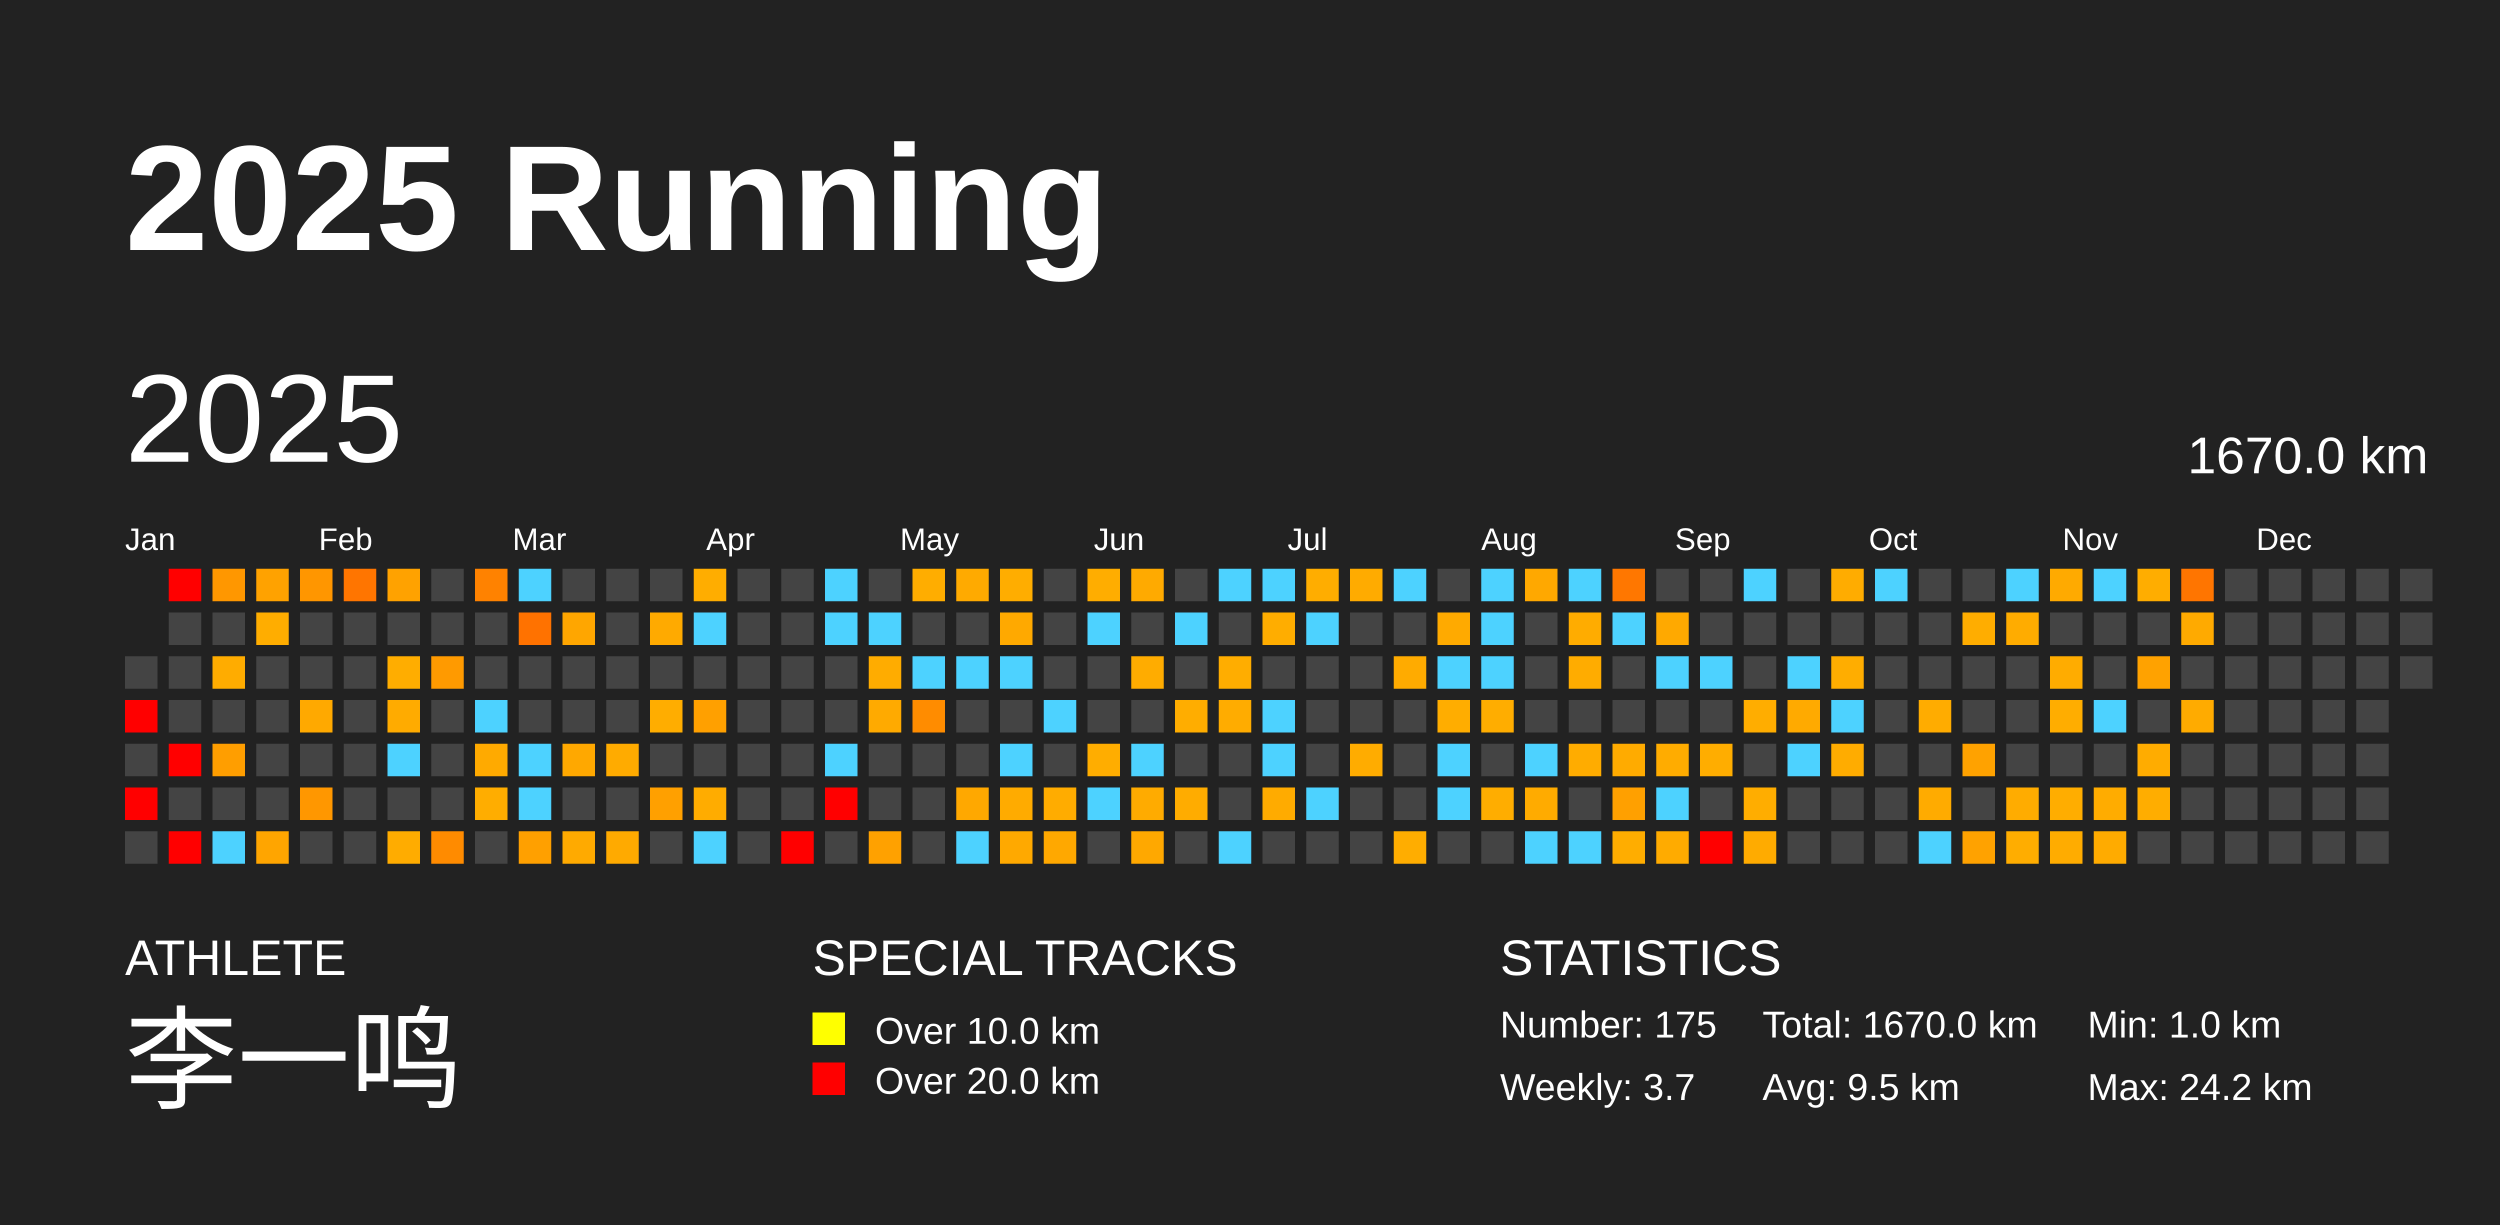
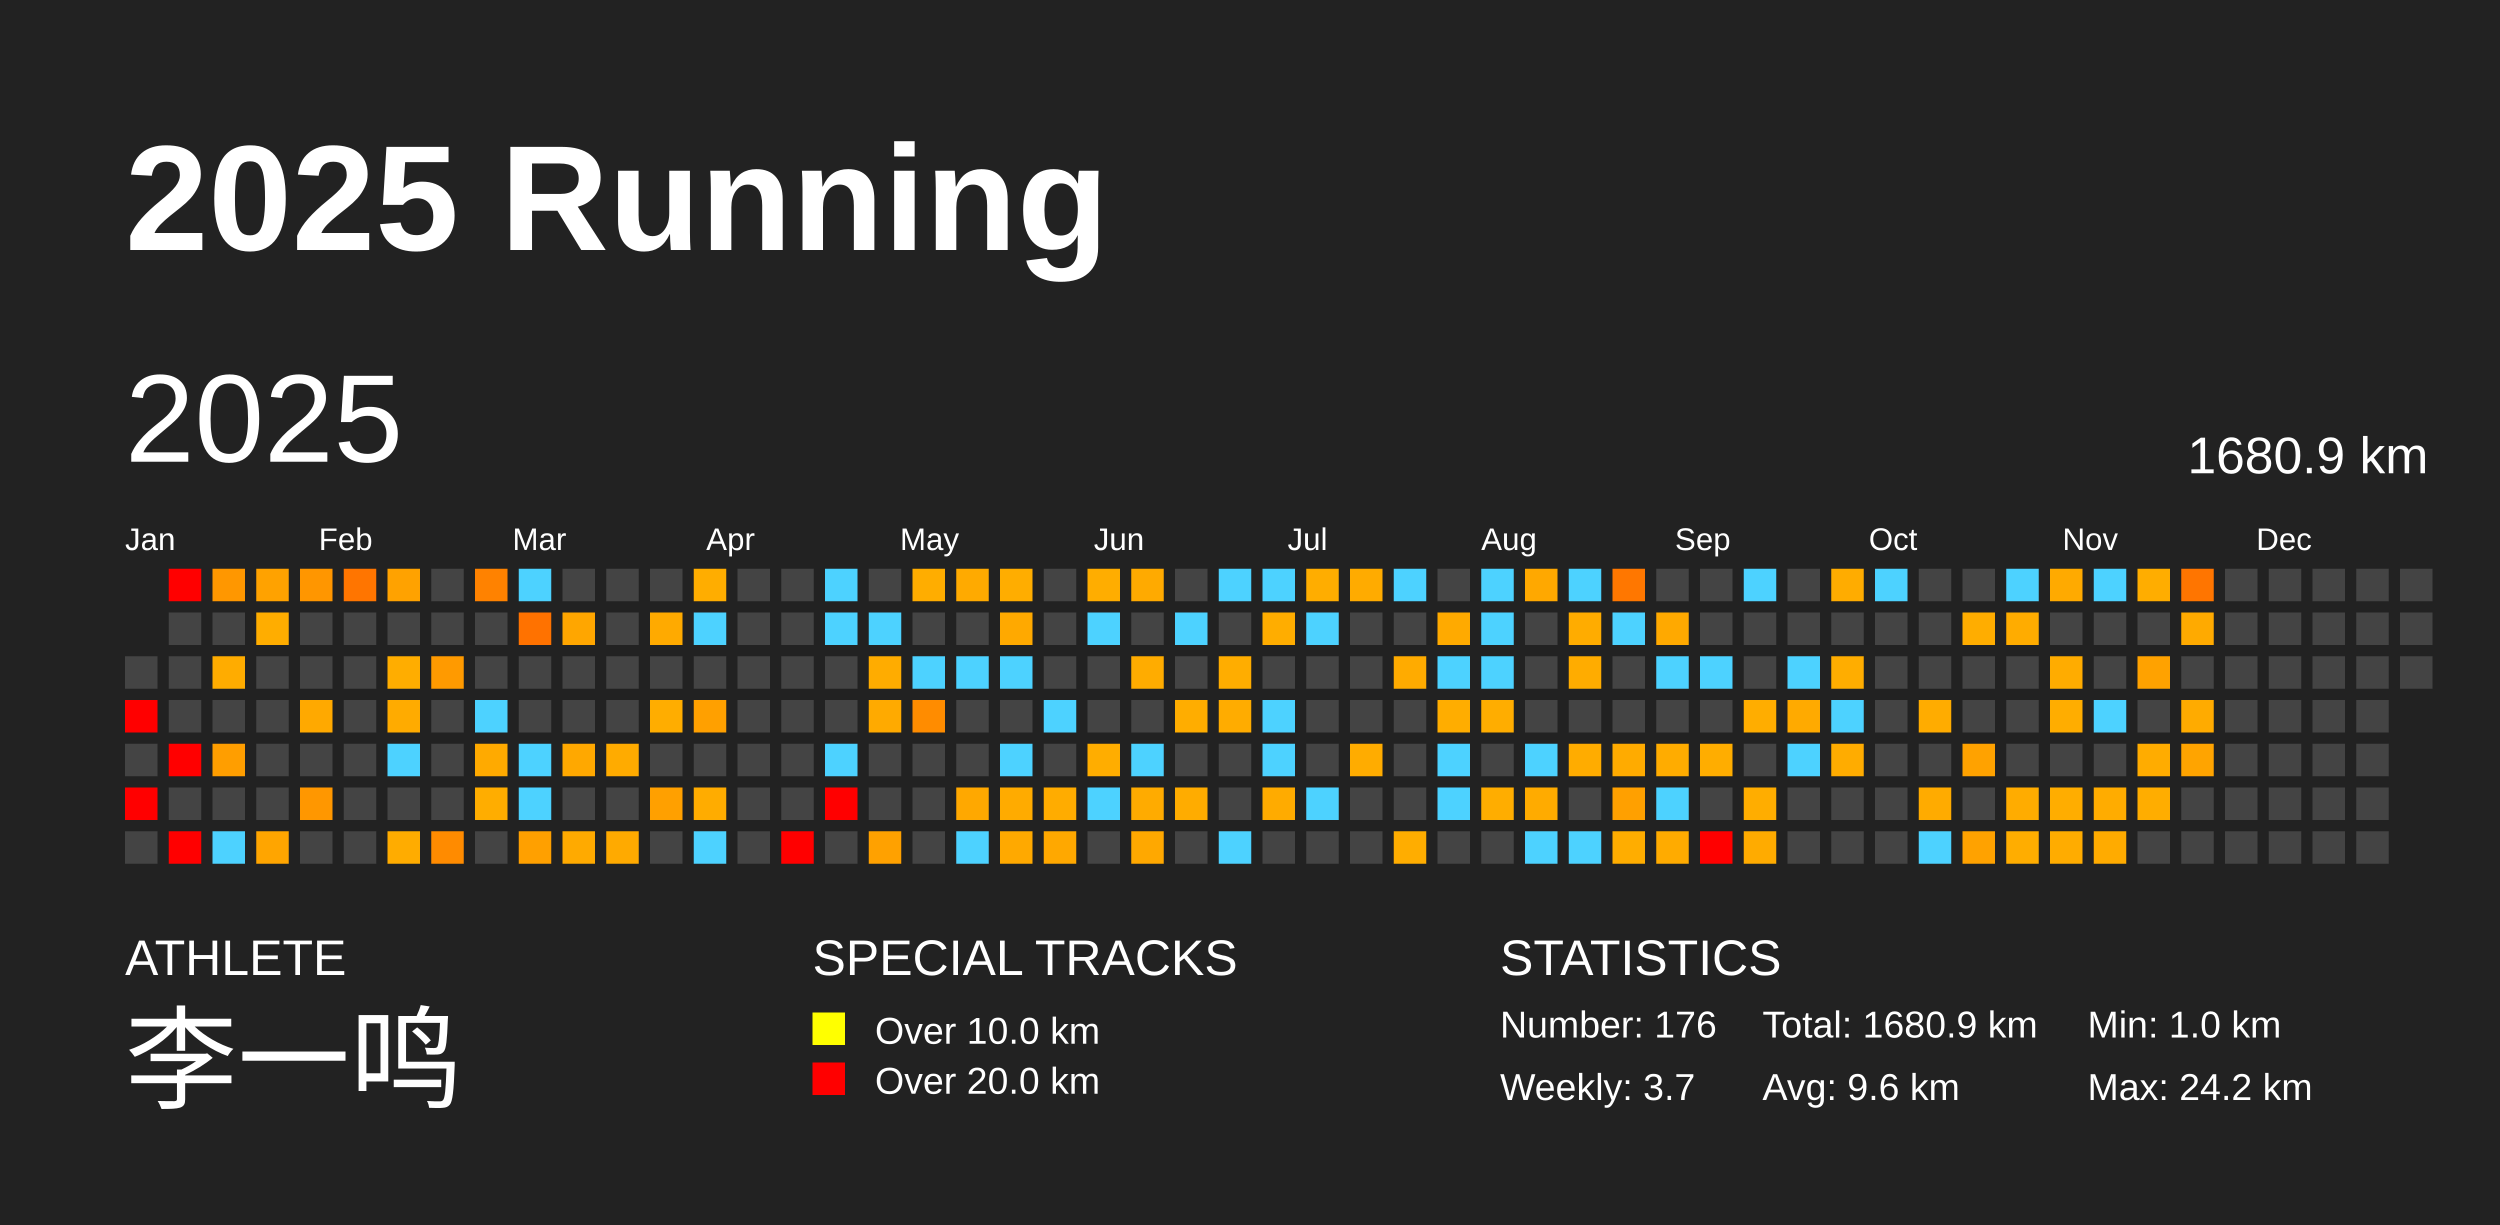
<svg xmlns="http://www.w3.org/2000/svg" baseProfile="full" height="98mm" version="1.1" viewBox="0,0,200,98" width="200mm">
  <defs />
  <rect fill="#222222" height="98" width="200" x="0" y="0" />
  <text fill="#FFFFFF" style="font-size:12px; font-family:Arial; font-weight:bold;" x="10" y="20">2025 Running</text>
  <text fill="#FFFFFF" style="font-size:4px; font-family:Arial" x="10" y="78">ATHLETE</text>
  <text fill="#FFFFFF" style="font-size:9px; font-family:Arial" x="10" y="88">李一鸣</text>
  <text fill="#FFFFFF" style="font-size:4px; font-family:Arial" x="65" y="78">SPECIAL TRACKS</text>
  <rect fill="yellow" height="2.6" width="2.6" x="65" y="81" />
  <text fill="#FFFFFF" style="font-size:3px; font-family:Arial" x="70" y="83.5">Over 10.0 km</text>
  <rect fill="red" height="2.6" width="2.6" x="65" y="85" />
  <text fill="#FFFFFF" style="font-size:3px; font-family:Arial" x="70" y="87.5">Over 20.0 km</text>
  <text fill="#FFFFFF" style="font-size:4px; font-family:Arial" x="120" y="78">STATISTICS</text>
-   <text fill="#FFFFFF" style="font-size:3px; font-family:Arial" x="120" y="83">Number: 175</text>
+   <text fill="#FFFFFF" style="font-size:3px; font-family:Arial" x="120" y="83">Number: 176</text>
  <text fill="#FFFFFF" style="font-size:3px; font-family:Arial" x="120" y="88">Weekly: 3.7</text>
-   <text fill="#FFFFFF" style="font-size:3px; font-family:Arial" x="141" y="83">Total: 1670.0 km</text>
-   <text fill="#FFFFFF" style="font-size:3px; font-family:Arial" x="141" y="88">Avg: 9.5 km</text>
+   <text fill="#FFFFFF" style="font-size:3px; font-family:Arial" x="141" y="83">Total: 1680.9 km</text>
+   <text fill="#FFFFFF" style="font-size:3px; font-family:Arial" x="141" y="88">Avg: 9.6 km</text>
  <text fill="#FFFFFF" style="font-size:3px; font-family:Arial" x="167" y="83">Min: 1.0 km</text>
  <text fill="#FFFFFF" style="font-size:3px; font-family:Arial" x="167" y="88">Max: 24.2 km</text>
  <text dominant-baseline="hanging" fill="#FFFFFF" style="font-size:10.0px; font-family:Arial;" x="10" y="30">2025</text>
-   <text dominant-baseline="hanging" fill="#FFFFFF" style="font-size:4.125px; font-family:Arial;" x="175" y="35">1670.0 km</text>
+   <text dominant-baseline="hanging" fill="#FFFFFF" style="font-size:4.125px; font-family:Arial;" x="175" y="35">1680.9 km</text>
  <text fill="#FFFFFF" style="font-size:2.5px; font-family:Arial" x="10.0" y="44">Jan</text>
  <text fill="#FFFFFF" style="font-size:2.5px; font-family:Arial" x="25.5" y="44">Feb</text>
  <text fill="#FFFFFF" style="font-size:2.5px; font-family:Arial" x="41.0" y="44">Mar</text>
  <text fill="#FFFFFF" style="font-size:2.5px; font-family:Arial" x="56.5" y="44">Apr</text>
  <text fill="#FFFFFF" style="font-size:2.5px; font-family:Arial" x="72.0" y="44">May</text>
  <text fill="#FFFFFF" style="font-size:2.5px; font-family:Arial" x="87.5" y="44">Jun</text>
  <text fill="#FFFFFF" style="font-size:2.5px; font-family:Arial" x="103.0" y="44">Jul</text>
  <text fill="#FFFFFF" style="font-size:2.5px; font-family:Arial" x="118.5" y="44">Aug</text>
  <text fill="#FFFFFF" style="font-size:2.5px; font-family:Arial" x="134.0" y="44">Sep</text>
  <text fill="#FFFFFF" style="font-size:2.5px; font-family:Arial" x="149.5" y="44">Oct</text>
  <text fill="#FFFFFF" style="font-size:2.5px; font-family:Arial" x="165.0" y="44">Nov</text>
  <text fill="#FFFFFF" style="font-size:2.5px; font-family:Arial" x="180.5" y="44">Dec</text>
  <rect fill="#444444" height="2.6" width="2.6" x="10.0" y="52.5" />
  <rect fill="red" height="2.6" width="2.6" x="10.0" y="56.0" />
  <rect fill="#444444" height="2.6" width="2.6" x="10.0" y="59.5" />
  <rect fill="red" height="2.6" width="2.6" x="10.0" y="63.0" />
  <rect fill="#444444" height="2.6" width="2.6" x="10.0" y="66.5" />
  <rect fill="red" height="2.6" width="2.6" x="13.5" y="45.5" />
  <rect fill="#444444" height="2.6" width="2.6" x="13.5" y="49.0" />
  <rect fill="#444444" height="2.6" width="2.6" x="13.5" y="52.5" />
  <rect fill="#444444" height="2.6" width="2.6" x="13.5" y="56.0" />
  <rect fill="red" height="2.6" width="2.6" x="13.5" y="59.5" />
  <rect fill="#444444" height="2.6" width="2.6" x="13.5" y="63.0" />
  <rect fill="red" height="2.6" width="2.6" x="13.5" y="66.5" />
  <rect fill="#ff9700" height="2.6" width="2.6" x="17.0" y="45.5" />
  <rect fill="#444444" height="2.6" width="2.6" x="17.0" y="49.0" />
  <rect fill="#ffac00" height="2.6" width="2.6" x="17.0" y="52.5" />
  <rect fill="#444444" height="2.6" width="2.6" x="17.0" y="56.0" />
  <rect fill="#ff9e00" height="2.6" width="2.6" x="17.0" y="59.5" />
  <rect fill="#444444" height="2.6" width="2.6" x="17.0" y="63.0" />
  <rect fill="#4dd2ff" height="2.6" width="2.6" x="17.0" y="66.5" />
  <rect fill="#ffa200" height="2.6" width="2.6" x="20.5" y="45.5" />
  <rect fill="#ffad00" height="2.6" width="2.6" x="20.5" y="49.0" />
  <rect fill="#444444" height="2.6" width="2.6" x="20.5" y="52.5" />
  <rect fill="#444444" height="2.6" width="2.6" x="20.5" y="56.0" />
  <rect fill="#444444" height="2.6" width="2.6" x="20.5" y="59.5" />
  <rect fill="#444444" height="2.6" width="2.6" x="20.5" y="63.0" />
  <rect fill="#ffa500" height="2.6" width="2.6" x="20.5" y="66.5" />
  <rect fill="#ff9600" height="2.6" width="2.6" x="24.0" y="45.5" />
  <rect fill="#444444" height="2.6" width="2.6" x="24.0" y="49.0" />
  <rect fill="#444444" height="2.6" width="2.6" x="24.0" y="52.5" />
  <rect fill="#ffa900" height="2.6" width="2.6" x="24.0" y="56.0" />
  <rect fill="#444444" height="2.6" width="2.6" x="24.0" y="59.5" />
  <rect fill="#ff9700" height="2.6" width="2.6" x="24.0" y="63.0" />
  <rect fill="#444444" height="2.6" width="2.6" x="24.0" y="66.5" />
  <rect fill="#ff7500" height="2.6" width="2.6" x="27.5" y="45.5" />
  <rect fill="#444444" height="2.6" width="2.6" x="27.5" y="49.0" />
  <rect fill="#444444" height="2.6" width="2.6" x="27.5" y="52.5" />
  <rect fill="#444444" height="2.6" width="2.6" x="27.5" y="56.0" />
  <rect fill="#444444" height="2.6" width="2.6" x="27.5" y="59.5" />
  <rect fill="#444444" height="2.6" width="2.6" x="27.5" y="63.0" />
  <rect fill="#444444" height="2.6" width="2.6" x="27.5" y="66.5" />
  <rect fill="#ffa200" height="2.6" width="2.6" x="31.0" y="45.5" />
  <rect fill="#444444" height="2.6" width="2.6" x="31.0" y="49.0" />
  <rect fill="#ffad00" height="2.6" width="2.6" x="31.0" y="52.5" />
  <rect fill="#ffab00" height="2.6" width="2.6" x="31.0" y="56.0" />
  <rect fill="#4dd2ff" height="2.6" width="2.6" x="31.0" y="59.5" />
  <rect fill="#444444" height="2.6" width="2.6" x="31.0" y="63.0" />
  <rect fill="#ffac00" height="2.6" width="2.6" x="31.0" y="66.5" />
  <rect fill="#444444" height="2.6" width="2.6" x="34.5" y="45.5" />
  <rect fill="#444444" height="2.6" width="2.6" x="34.5" y="49.0" />
  <rect fill="#ff9a00" height="2.6" width="2.6" x="34.5" y="52.5" />
  <rect fill="#444444" height="2.6" width="2.6" x="34.5" y="56.0" />
  <rect fill="#444444" height="2.6" width="2.6" x="34.5" y="59.5" />
  <rect fill="#444444" height="2.6" width="2.6" x="34.5" y="63.0" />
  <rect fill="#ff8b00" height="2.6" width="2.6" x="34.5" y="66.5" />
  <rect fill="#ff8200" height="2.6" width="2.6" x="38.0" y="45.5" />
  <rect fill="#444444" height="2.6" width="2.6" x="38.0" y="49.0" />
  <rect fill="#444444" height="2.6" width="2.6" x="38.0" y="52.5" />
  <rect fill="#4dd2ff" height="2.6" width="2.6" x="38.0" y="56.0" />
  <rect fill="#ffaa00" height="2.6" width="2.6" x="38.0" y="59.5" />
  <rect fill="#ffad00" height="2.6" width="2.6" x="38.0" y="63.0" />
  <rect fill="#444444" height="2.6" width="2.6" x="38.0" y="66.5" />
  <rect fill="#4dd2ff" height="2.6" width="2.6" x="41.5" y="45.5" />
  <rect fill="#ff7200" height="2.6" width="2.6" x="41.5" y="49.0" />
  <rect fill="#444444" height="2.6" width="2.6" x="41.5" y="52.5" />
  <rect fill="#444444" height="2.6" width="2.6" x="41.5" y="56.0" />
  <rect fill="#4dd2ff" height="2.6" width="2.6" x="41.5" y="59.5" />
  <rect fill="#4dd2ff" height="2.6" width="2.6" x="41.5" y="63.0" />
  <rect fill="#ffa000" height="2.6" width="2.6" x="41.5" y="66.5" />
  <rect fill="#444444" height="2.6" width="2.6" x="45.0" y="45.5" />
  <rect fill="#ffa600" height="2.6" width="2.6" x="45.0" y="49.0" />
  <rect fill="#444444" height="2.6" width="2.6" x="45.0" y="52.5" />
  <rect fill="#444444" height="2.6" width="2.6" x="45.0" y="56.0" />
  <rect fill="#ffa800" height="2.6" width="2.6" x="45.0" y="59.5" />
  <rect fill="#444444" height="2.6" width="2.6" x="45.0" y="63.0" />
  <rect fill="#ffaa00" height="2.6" width="2.6" x="45.0" y="66.5" />
  <rect fill="#444444" height="2.6" width="2.6" x="48.5" y="45.5" />
  <rect fill="#444444" height="2.6" width="2.6" x="48.5" y="49.0" />
  <rect fill="#444444" height="2.6" width="2.6" x="48.5" y="52.5" />
  <rect fill="#444444" height="2.6" width="2.6" x="48.5" y="56.0" />
  <rect fill="#ffab00" height="2.6" width="2.6" x="48.5" y="59.5" />
  <rect fill="#444444" height="2.6" width="2.6" x="48.5" y="63.0" />
  <rect fill="#ffaa00" height="2.6" width="2.6" x="48.5" y="66.5" />
  <rect fill="#444444" height="2.6" width="2.6" x="52.0" y="45.5" />
  <rect fill="#ffaa00" height="2.6" width="2.6" x="52.0" y="49.0" />
  <rect fill="#444444" height="2.6" width="2.6" x="52.0" y="52.5" />
  <rect fill="#ffad00" height="2.6" width="2.6" x="52.0" y="56.0" />
  <rect fill="#444444" height="2.6" width="2.6" x="52.0" y="59.5" />
  <rect fill="#ffa000" height="2.6" width="2.6" x="52.0" y="63.0" />
  <rect fill="#444444" height="2.6" width="2.6" x="52.0" y="66.5" />
  <rect fill="#ffad00" height="2.6" width="2.6" x="55.5" y="45.5" />
  <rect fill="#4dd2ff" height="2.6" width="2.6" x="55.5" y="49.0" />
  <rect fill="#444444" height="2.6" width="2.6" x="55.5" y="52.5" />
  <rect fill="#ffa000" height="2.6" width="2.6" x="55.5" y="56.0" />
  <rect fill="#444444" height="2.6" width="2.6" x="55.5" y="59.5" />
  <rect fill="#ffac00" height="2.6" width="2.6" x="55.5" y="63.0" />
  <rect fill="#4dd2ff" height="2.6" width="2.6" x="55.5" y="66.5" />
  <rect fill="#444444" height="2.6" width="2.6" x="59.0" y="45.5" />
  <rect fill="#444444" height="2.6" width="2.6" x="59.0" y="49.0" />
  <rect fill="#444444" height="2.6" width="2.6" x="59.0" y="52.5" />
  <rect fill="#444444" height="2.6" width="2.6" x="59.0" y="56.0" />
  <rect fill="#444444" height="2.6" width="2.6" x="59.0" y="59.5" />
  <rect fill="#444444" height="2.6" width="2.6" x="59.0" y="63.0" />
  <rect fill="#444444" height="2.6" width="2.6" x="59.0" y="66.5" />
  <rect fill="#444444" height="2.6" width="2.6" x="62.5" y="45.5" />
  <rect fill="#444444" height="2.6" width="2.6" x="62.5" y="49.0" />
  <rect fill="#444444" height="2.6" width="2.6" x="62.5" y="52.5" />
  <rect fill="#444444" height="2.6" width="2.6" x="62.5" y="56.0" />
  <rect fill="#444444" height="2.6" width="2.6" x="62.5" y="59.5" />
  <rect fill="#444444" height="2.6" width="2.6" x="62.5" y="63.0" />
  <rect fill="red" height="2.6" width="2.6" x="62.5" y="66.5" />
  <rect fill="#4dd2ff" height="2.6" width="2.6" x="66.0" y="45.5" />
  <rect fill="#4dd2ff" height="2.6" width="2.6" x="66.0" y="49.0" />
  <rect fill="#444444" height="2.6" width="2.6" x="66.0" y="52.5" />
  <rect fill="#444444" height="2.6" width="2.6" x="66.0" y="56.0" />
  <rect fill="#4dd2ff" height="2.6" width="2.6" x="66.0" y="59.5" />
  <rect fill="red" height="2.6" width="2.6" x="66.0" y="63.0" />
  <rect fill="#444444" height="2.6" width="2.6" x="66.0" y="66.5" />
  <rect fill="#444444" height="2.6" width="2.6" x="69.5" y="45.5" />
  <rect fill="#4dd2ff" height="2.6" width="2.6" x="69.5" y="49.0" />
  <rect fill="#ffac00" height="2.6" width="2.6" x="69.5" y="52.5" />
  <rect fill="#ffaa00" height="2.6" width="2.6" x="69.5" y="56.0" />
  <rect fill="#444444" height="2.6" width="2.6" x="69.5" y="59.5" />
  <rect fill="#444444" height="2.6" width="2.6" x="69.5" y="63.0" />
  <rect fill="#ffa100" height="2.6" width="2.6" x="69.5" y="66.5" />
  <rect fill="#ffad00" height="2.6" width="2.6" x="73.0" y="45.5" />
  <rect fill="#444444" height="2.6" width="2.6" x="73.0" y="49.0" />
  <rect fill="#4dd2ff" height="2.6" width="2.6" x="73.0" y="52.5" />
  <rect fill="#ff8c00" height="2.6" width="2.6" x="73.0" y="56.0" />
  <rect fill="#444444" height="2.6" width="2.6" x="73.0" y="59.5" />
  <rect fill="#444444" height="2.6" width="2.6" x="73.0" y="63.0" />
  <rect fill="#444444" height="2.6" width="2.6" x="73.0" y="66.5" />
  <rect fill="#ffaa00" height="2.6" width="2.6" x="76.5" y="45.5" />
  <rect fill="#444444" height="2.6" width="2.6" x="76.5" y="49.0" />
  <rect fill="#4dd2ff" height="2.6" width="2.6" x="76.5" y="52.5" />
  <rect fill="#444444" height="2.6" width="2.6" x="76.5" y="56.0" />
  <rect fill="#444444" height="2.6" width="2.6" x="76.5" y="59.5" />
  <rect fill="#ffa800" height="2.6" width="2.6" x="76.5" y="63.0" />
  <rect fill="#4dd2ff" height="2.6" width="2.6" x="76.5" y="66.5" />
  <rect fill="#ffad00" height="2.6" width="2.6" x="80.0" y="45.5" />
  <rect fill="#ffa900" height="2.6" width="2.6" x="80.0" y="49.0" />
  <rect fill="#4dd2ff" height="2.6" width="2.6" x="80.0" y="52.5" />
  <rect fill="#444444" height="2.6" width="2.6" x="80.0" y="56.0" />
  <rect fill="#4dd2ff" height="2.6" width="2.6" x="80.0" y="59.5" />
  <rect fill="#ffab00" height="2.6" width="2.6" x="80.0" y="63.0" />
  <rect fill="#ffa900" height="2.6" width="2.6" x="80.0" y="66.5" />
  <rect fill="#444444" height="2.6" width="2.6" x="83.5" y="45.5" />
  <rect fill="#444444" height="2.6" width="2.6" x="83.5" y="49.0" />
  <rect fill="#444444" height="2.6" width="2.6" x="83.5" y="52.5" />
  <rect fill="#4dd2ff" height="2.6" width="2.6" x="83.5" y="56.0" />
  <rect fill="#444444" height="2.6" width="2.6" x="83.5" y="59.5" />
  <rect fill="#ffac00" height="2.6" width="2.6" x="83.5" y="63.0" />
  <rect fill="#ffa800" height="2.6" width="2.6" x="83.5" y="66.5" />
  <rect fill="#ffad00" height="2.6" width="2.6" x="87.0" y="45.5" />
  <rect fill="#4dd2ff" height="2.6" width="2.6" x="87.0" y="49.0" />
  <rect fill="#444444" height="2.6" width="2.6" x="87.0" y="52.5" />
  <rect fill="#444444" height="2.6" width="2.6" x="87.0" y="56.0" />
  <rect fill="#ffad00" height="2.6" width="2.6" x="87.0" y="59.5" />
  <rect fill="#4dd2ff" height="2.6" width="2.6" x="87.0" y="63.0" />
  <rect fill="#444444" height="2.6" width="2.6" x="87.0" y="66.5" />
  <rect fill="#ffaa00" height="2.6" width="2.6" x="90.5" y="45.5" />
  <rect fill="#444444" height="2.6" width="2.6" x="90.5" y="49.0" />
  <rect fill="#ffac00" height="2.6" width="2.6" x="90.5" y="52.5" />
  <rect fill="#444444" height="2.6" width="2.6" x="90.5" y="56.0" />
  <rect fill="#4dd2ff" height="2.6" width="2.6" x="90.5" y="59.5" />
  <rect fill="#ffab00" height="2.6" width="2.6" x="90.5" y="63.0" />
  <rect fill="#ffa800" height="2.6" width="2.6" x="90.5" y="66.5" />
  <rect fill="#444444" height="2.6" width="2.6" x="94.0" y="45.5" />
  <rect fill="#4dd2ff" height="2.6" width="2.6" x="94.0" y="49.0" />
  <rect fill="#444444" height="2.6" width="2.6" x="94.0" y="52.5" />
  <rect fill="#ffad00" height="2.6" width="2.6" x="94.0" y="56.0" />
  <rect fill="#444444" height="2.6" width="2.6" x="94.0" y="59.5" />
  <rect fill="#ffac00" height="2.6" width="2.6" x="94.0" y="63.0" />
  <rect fill="#444444" height="2.6" width="2.6" x="94.0" y="66.5" />
  <rect fill="#4dd2ff" height="2.6" width="2.6" x="97.5" y="45.5" />
  <rect fill="#444444" height="2.6" width="2.6" x="97.5" y="49.0" />
  <rect fill="#ffad00" height="2.6" width="2.6" x="97.5" y="52.5" />
  <rect fill="#ffac00" height="2.6" width="2.6" x="97.5" y="56.0" />
  <rect fill="#444444" height="2.6" width="2.6" x="97.5" y="59.5" />
  <rect fill="#444444" height="2.6" width="2.6" x="97.5" y="63.0" />
  <rect fill="#4dd2ff" height="2.6" width="2.6" x="97.5" y="66.5" />
  <rect fill="#4dd2ff" height="2.6" width="2.6" x="101.0" y="45.5" />
  <rect fill="#ffad00" height="2.6" width="2.6" x="101.0" y="49.0" />
  <rect fill="#444444" height="2.6" width="2.6" x="101.0" y="52.5" />
  <rect fill="#4dd2ff" height="2.6" width="2.6" x="101.0" y="56.0" />
  <rect fill="#4dd2ff" height="2.6" width="2.6" x="101.0" y="59.5" />
  <rect fill="#ffab00" height="2.6" width="2.6" x="101.0" y="63.0" />
  <rect fill="#444444" height="2.6" width="2.6" x="101.0" y="66.5" />
  <rect fill="#ffad00" height="2.6" width="2.6" x="104.5" y="45.5" />
  <rect fill="#4dd2ff" height="2.6" width="2.6" x="104.5" y="49.0" />
  <rect fill="#444444" height="2.6" width="2.6" x="104.5" y="52.5" />
  <rect fill="#444444" height="2.6" width="2.6" x="104.5" y="56.0" />
  <rect fill="#444444" height="2.6" width="2.6" x="104.5" y="59.5" />
  <rect fill="#4dd2ff" height="2.6" width="2.6" x="104.5" y="63.0" />
  <rect fill="#444444" height="2.6" width="2.6" x="104.5" y="66.5" />
  <rect fill="#ffab00" height="2.6" width="2.6" x="108.0" y="45.5" />
  <rect fill="#444444" height="2.6" width="2.6" x="108.0" y="49.0" />
  <rect fill="#444444" height="2.6" width="2.6" x="108.0" y="52.5" />
  <rect fill="#444444" height="2.6" width="2.6" x="108.0" y="56.0" />
  <rect fill="#ffac00" height="2.6" width="2.6" x="108.0" y="59.5" />
  <rect fill="#444444" height="2.6" width="2.6" x="108.0" y="63.0" />
  <rect fill="#444444" height="2.6" width="2.6" x="108.0" y="66.5" />
  <rect fill="#4dd2ff" height="2.6" width="2.6" x="111.5" y="45.5" />
  <rect fill="#444444" height="2.6" width="2.6" x="111.5" y="49.0" />
  <rect fill="#ffab00" height="2.6" width="2.6" x="111.5" y="52.5" />
  <rect fill="#444444" height="2.6" width="2.6" x="111.5" y="56.0" />
  <rect fill="#444444" height="2.6" width="2.6" x="111.5" y="59.5" />
  <rect fill="#444444" height="2.6" width="2.6" x="111.5" y="63.0" />
  <rect fill="#ffad00" height="2.6" width="2.6" x="111.5" y="66.5" />
  <rect fill="#444444" height="2.6" width="2.6" x="115.0" y="45.5" />
  <rect fill="#ffaa00" height="2.6" width="2.6" x="115.0" y="49.0" />
  <rect fill="#4dd2ff" height="2.6" width="2.6" x="115.0" y="52.5" />
  <rect fill="#ffad00" height="2.6" width="2.6" x="115.0" y="56.0" />
  <rect fill="#4dd2ff" height="2.6" width="2.6" x="115.0" y="59.5" />
  <rect fill="#4dd2ff" height="2.6" width="2.6" x="115.0" y="63.0" />
  <rect fill="#444444" height="2.6" width="2.6" x="115.0" y="66.5" />
  <rect fill="#4dd2ff" height="2.6" width="2.6" x="118.5" y="45.5" />
  <rect fill="#4dd2ff" height="2.6" width="2.6" x="118.5" y="49.0" />
  <rect fill="#4dd2ff" height="2.6" width="2.6" x="118.5" y="52.5" />
  <rect fill="#ffad00" height="2.6" width="2.6" x="118.5" y="56.0" />
  <rect fill="#444444" height="2.6" width="2.6" x="118.5" y="59.5" />
  <rect fill="#ffad00" height="2.6" width="2.6" x="118.5" y="63.0" />
  <rect fill="#444444" height="2.6" width="2.6" x="118.5" y="66.5" />
  <rect fill="#ffa800" height="2.6" width="2.6" x="122.0" y="45.5" />
  <rect fill="#444444" height="2.6" width="2.6" x="122.0" y="49.0" />
  <rect fill="#444444" height="2.6" width="2.6" x="122.0" y="52.5" />
  <rect fill="#444444" height="2.6" width="2.6" x="122.0" y="56.0" />
  <rect fill="#4dd2ff" height="2.6" width="2.6" x="122.0" y="59.5" />
  <rect fill="#ffab00" height="2.6" width="2.6" x="122.0" y="63.0" />
  <rect fill="#4dd2ff" height="2.6" width="2.6" x="122.0" y="66.5" />
  <rect fill="#4dd2ff" height="2.6" width="2.6" x="125.5" y="45.5" />
  <rect fill="#ffac00" height="2.6" width="2.6" x="125.5" y="49.0" />
  <rect fill="#ffac00" height="2.6" width="2.6" x="125.5" y="52.5" />
  <rect fill="#444444" height="2.6" width="2.6" x="125.5" y="56.0" />
  <rect fill="#ffac00" height="2.6" width="2.6" x="125.5" y="59.5" />
  <rect fill="#444444" height="2.6" width="2.6" x="125.5" y="63.0" />
  <rect fill="#4dd2ff" height="2.6" width="2.6" x="125.5" y="66.5" />
  <rect fill="#ff7700" height="2.6" width="2.6" x="129.0" y="45.5" />
  <rect fill="#4dd2ff" height="2.6" width="2.6" x="129.0" y="49.0" />
  <rect fill="#444444" height="2.6" width="2.6" x="129.0" y="52.5" />
  <rect fill="#444444" height="2.6" width="2.6" x="129.0" y="56.0" />
  <rect fill="#ffab00" height="2.6" width="2.6" x="129.0" y="59.5" />
  <rect fill="#ffa000" height="2.6" width="2.6" x="129.0" y="63.0" />
  <rect fill="#ffad00" height="2.6" width="2.6" x="129.0" y="66.5" />
  <rect fill="#444444" height="2.6" width="2.6" x="132.5" y="45.5" />
  <rect fill="#ffa900" height="2.6" width="2.6" x="132.5" y="49.0" />
  <rect fill="#4dd2ff" height="2.6" width="2.6" x="132.5" y="52.5" />
  <rect fill="#444444" height="2.6" width="2.6" x="132.5" y="56.0" />
  <rect fill="#ffac00" height="2.6" width="2.6" x="132.5" y="59.5" />
  <rect fill="#4dd2ff" height="2.6" width="2.6" x="132.5" y="63.0" />
  <rect fill="#ffab00" height="2.6" width="2.6" x="132.5" y="66.5" />
  <rect fill="#444444" height="2.6" width="2.6" x="136.0" y="45.5" />
  <rect fill="#444444" height="2.6" width="2.6" x="136.0" y="49.0" />
  <rect fill="#4dd2ff" height="2.6" width="2.6" x="136.0" y="52.5" />
  <rect fill="#444444" height="2.6" width="2.6" x="136.0" y="56.0" />
  <rect fill="#ffad00" height="2.6" width="2.6" x="136.0" y="59.5" />
  <rect fill="#444444" height="2.6" width="2.6" x="136.0" y="63.0" />
  <rect fill="red" height="2.6" width="2.6" x="136.0" y="66.5" />
  <rect fill="#4dd2ff" height="2.6" width="2.6" x="139.5" y="45.5" />
  <rect fill="#444444" height="2.6" width="2.6" x="139.5" y="49.0" />
  <rect fill="#444444" height="2.6" width="2.6" x="139.5" y="52.5" />
  <rect fill="#ffad00" height="2.6" width="2.6" x="139.5" y="56.0" />
  <rect fill="#444444" height="2.6" width="2.6" x="139.5" y="59.5" />
  <rect fill="#ffad00" height="2.6" width="2.6" x="139.5" y="63.0" />
  <rect fill="#ffab00" height="2.6" width="2.6" x="139.5" y="66.5" />
  <rect fill="#444444" height="2.6" width="2.6" x="143.0" y="45.5" />
  <rect fill="#444444" height="2.6" width="2.6" x="143.0" y="49.0" />
  <rect fill="#4dd2ff" height="2.6" width="2.6" x="143.0" y="52.5" />
  <rect fill="#ffaa00" height="2.6" width="2.6" x="143.0" y="56.0" />
  <rect fill="#4dd2ff" height="2.6" width="2.6" x="143.0" y="59.5" />
  <rect fill="#444444" height="2.6" width="2.6" x="143.0" y="63.0" />
  <rect fill="#444444" height="2.6" width="2.6" x="143.0" y="66.5" />
  <rect fill="#ffac00" height="2.6" width="2.6" x="146.5" y="45.5" />
  <rect fill="#444444" height="2.6" width="2.6" x="146.5" y="49.0" />
  <rect fill="#ffad00" height="2.6" width="2.6" x="146.5" y="52.5" />
  <rect fill="#4dd2ff" height="2.6" width="2.6" x="146.5" y="56.0" />
  <rect fill="#ffac00" height="2.6" width="2.6" x="146.5" y="59.5" />
  <rect fill="#444444" height="2.6" width="2.6" x="146.5" y="63.0" />
  <rect fill="#444444" height="2.6" width="2.6" x="146.5" y="66.5" />
  <rect fill="#4dd2ff" height="2.6" width="2.6" x="150.0" y="45.5" />
  <rect fill="#444444" height="2.6" width="2.6" x="150.0" y="49.0" />
  <rect fill="#444444" height="2.6" width="2.6" x="150.0" y="52.5" />
  <rect fill="#444444" height="2.6" width="2.6" x="150.0" y="56.0" />
  <rect fill="#444444" height="2.6" width="2.6" x="150.0" y="59.5" />
  <rect fill="#444444" height="2.6" width="2.6" x="150.0" y="63.0" />
  <rect fill="#444444" height="2.6" width="2.6" x="150.0" y="66.5" />
  <rect fill="#444444" height="2.6" width="2.6" x="153.5" y="45.5" />
  <rect fill="#444444" height="2.6" width="2.6" x="153.5" y="49.0" />
  <rect fill="#444444" height="2.6" width="2.6" x="153.5" y="52.5" />
  <rect fill="#ffac00" height="2.6" width="2.6" x="153.5" y="56.0" />
  <rect fill="#444444" height="2.6" width="2.6" x="153.5" y="59.5" />
  <rect fill="#ffab00" height="2.6" width="2.6" x="153.5" y="63.0" />
  <rect fill="#4dd2ff" height="2.6" width="2.6" x="153.5" y="66.5" />
  <rect fill="#444444" height="2.6" width="2.6" x="157.0" y="45.5" />
  <rect fill="#ffad00" height="2.6" width="2.6" x="157.0" y="49.0" />
  <rect fill="#444444" height="2.6" width="2.6" x="157.0" y="52.5" />
  <rect fill="#444444" height="2.6" width="2.6" x="157.0" y="56.0" />
  <rect fill="#ffa200" height="2.6" width="2.6" x="157.0" y="59.5" />
  <rect fill="#444444" height="2.6" width="2.6" x="157.0" y="63.0" />
  <rect fill="#ffa200" height="2.6" width="2.6" x="157.0" y="66.5" />
  <rect fill="#4dd2ff" height="2.6" width="2.6" x="160.5" y="45.5" />
  <rect fill="#ffac00" height="2.6" width="2.6" x="160.5" y="49.0" />
  <rect fill="#444444" height="2.6" width="2.6" x="160.5" y="52.5" />
  <rect fill="#444444" height="2.6" width="2.6" x="160.5" y="56.0" />
  <rect fill="#444444" height="2.6" width="2.6" x="160.5" y="59.5" />
  <rect fill="#ffac00" height="2.6" width="2.6" x="160.5" y="63.0" />
  <rect fill="#ffad00" height="2.6" width="2.6" x="160.5" y="66.5" />
  <rect fill="#ffaa00" height="2.6" width="2.6" x="164.0" y="45.5" />
  <rect fill="#444444" height="2.6" width="2.6" x="164.0" y="49.0" />
  <rect fill="#ffac00" height="2.6" width="2.6" x="164.0" y="52.5" />
  <rect fill="#ffad00" height="2.6" width="2.6" x="164.0" y="56.0" />
  <rect fill="#444444" height="2.6" width="2.6" x="164.0" y="59.5" />
  <rect fill="#ffad00" height="2.6" width="2.6" x="164.0" y="63.0" />
  <rect fill="#ffac00" height="2.6" width="2.6" x="164.0" y="66.5" />
  <rect fill="#4dd2ff" height="2.6" width="2.6" x="167.5" y="45.5" />
  <rect fill="#444444" height="2.6" width="2.6" x="167.5" y="49.0" />
  <rect fill="#444444" height="2.6" width="2.6" x="167.5" y="52.5" />
  <rect fill="#4dd2ff" height="2.6" width="2.6" x="167.5" y="56.0" />
  <rect fill="#444444" height="2.6" width="2.6" x="167.5" y="59.5" />
  <rect fill="#ffac00" height="2.6" width="2.6" x="167.5" y="63.0" />
  <rect fill="#ffab00" height="2.6" width="2.6" x="167.5" y="66.5" />
  <rect fill="#ffad00" height="2.6" width="2.6" x="171.0" y="45.5" />
  <rect fill="#444444" height="2.6" width="2.6" x="171.0" y="49.0" />
  <rect fill="#ffa200" height="2.6" width="2.6" x="171.0" y="52.5" />
  <rect fill="#444444" height="2.6" width="2.6" x="171.0" y="56.0" />
  <rect fill="#ffac00" height="2.6" width="2.6" x="171.0" y="59.5" />
  <rect fill="#ffad00" height="2.6" width="2.6" x="171.0" y="63.0" />
  <rect fill="#444444" height="2.6" width="2.6" x="171.0" y="66.5" />
  <rect fill="#ff7500" height="2.6" width="2.6" x="174.5" y="45.5" />
  <rect fill="#ffaa00" height="2.6" width="2.6" x="174.5" y="49.0" />
  <rect fill="#444444" height="2.6" width="2.6" x="174.5" y="52.5" />
  <rect fill="#ffab00" height="2.6" width="2.6" x="174.5" y="56.0" />
-   <rect fill="#444444" height="2.6" width="2.6" x="174.5" y="59.5" />
+   <rect fill="#ffa400" height="2.6" width="2.6" x="174.5" y="59.5" />
  <rect fill="#444444" height="2.6" width="2.6" x="174.5" y="63.0" />
  <rect fill="#444444" height="2.6" width="2.6" x="174.5" y="66.5" />
  <rect fill="#444444" height="2.6" width="2.6" x="178.0" y="45.5" />
  <rect fill="#444444" height="2.6" width="2.6" x="178.0" y="49.0" />
  <rect fill="#444444" height="2.6" width="2.6" x="178.0" y="52.5" />
  <rect fill="#444444" height="2.6" width="2.6" x="178.0" y="56.0" />
  <rect fill="#444444" height="2.6" width="2.6" x="178.0" y="59.5" />
  <rect fill="#444444" height="2.6" width="2.6" x="178.0" y="63.0" />
  <rect fill="#444444" height="2.6" width="2.6" x="178.0" y="66.5" />
  <rect fill="#444444" height="2.6" width="2.6" x="181.5" y="45.5" />
  <rect fill="#444444" height="2.6" width="2.6" x="181.5" y="49.0" />
  <rect fill="#444444" height="2.6" width="2.6" x="181.5" y="52.5" />
  <rect fill="#444444" height="2.6" width="2.6" x="181.5" y="56.0" />
  <rect fill="#444444" height="2.6" width="2.6" x="181.5" y="59.5" />
  <rect fill="#444444" height="2.6" width="2.6" x="181.5" y="63.0" />
  <rect fill="#444444" height="2.6" width="2.6" x="181.5" y="66.5" />
  <rect fill="#444444" height="2.6" width="2.6" x="185.0" y="45.5" />
  <rect fill="#444444" height="2.6" width="2.6" x="185.0" y="49.0" />
  <rect fill="#444444" height="2.6" width="2.6" x="185.0" y="52.5" />
  <rect fill="#444444" height="2.6" width="2.6" x="185.0" y="56.0" />
  <rect fill="#444444" height="2.6" width="2.6" x="185.0" y="59.5" />
  <rect fill="#444444" height="2.6" width="2.6" x="185.0" y="63.0" />
  <rect fill="#444444" height="2.6" width="2.6" x="185.0" y="66.5" />
  <rect fill="#444444" height="2.6" width="2.6" x="188.5" y="45.5" />
  <rect fill="#444444" height="2.6" width="2.6" x="188.5" y="49.0" />
  <rect fill="#444444" height="2.6" width="2.6" x="188.5" y="52.5" />
  <rect fill="#444444" height="2.6" width="2.6" x="188.5" y="56.0" />
  <rect fill="#444444" height="2.6" width="2.6" x="188.5" y="59.5" />
  <rect fill="#444444" height="2.6" width="2.6" x="188.5" y="63.0" />
  <rect fill="#444444" height="2.6" width="2.6" x="188.5" y="66.5" />
  <rect fill="#444444" height="2.6" width="2.6" x="192.0" y="45.5" />
  <rect fill="#444444" height="2.6" width="2.6" x="192.0" y="49.0" />
  <rect fill="#444444" height="2.6" width="2.6" x="192.0" y="52.5" />
</svg>
